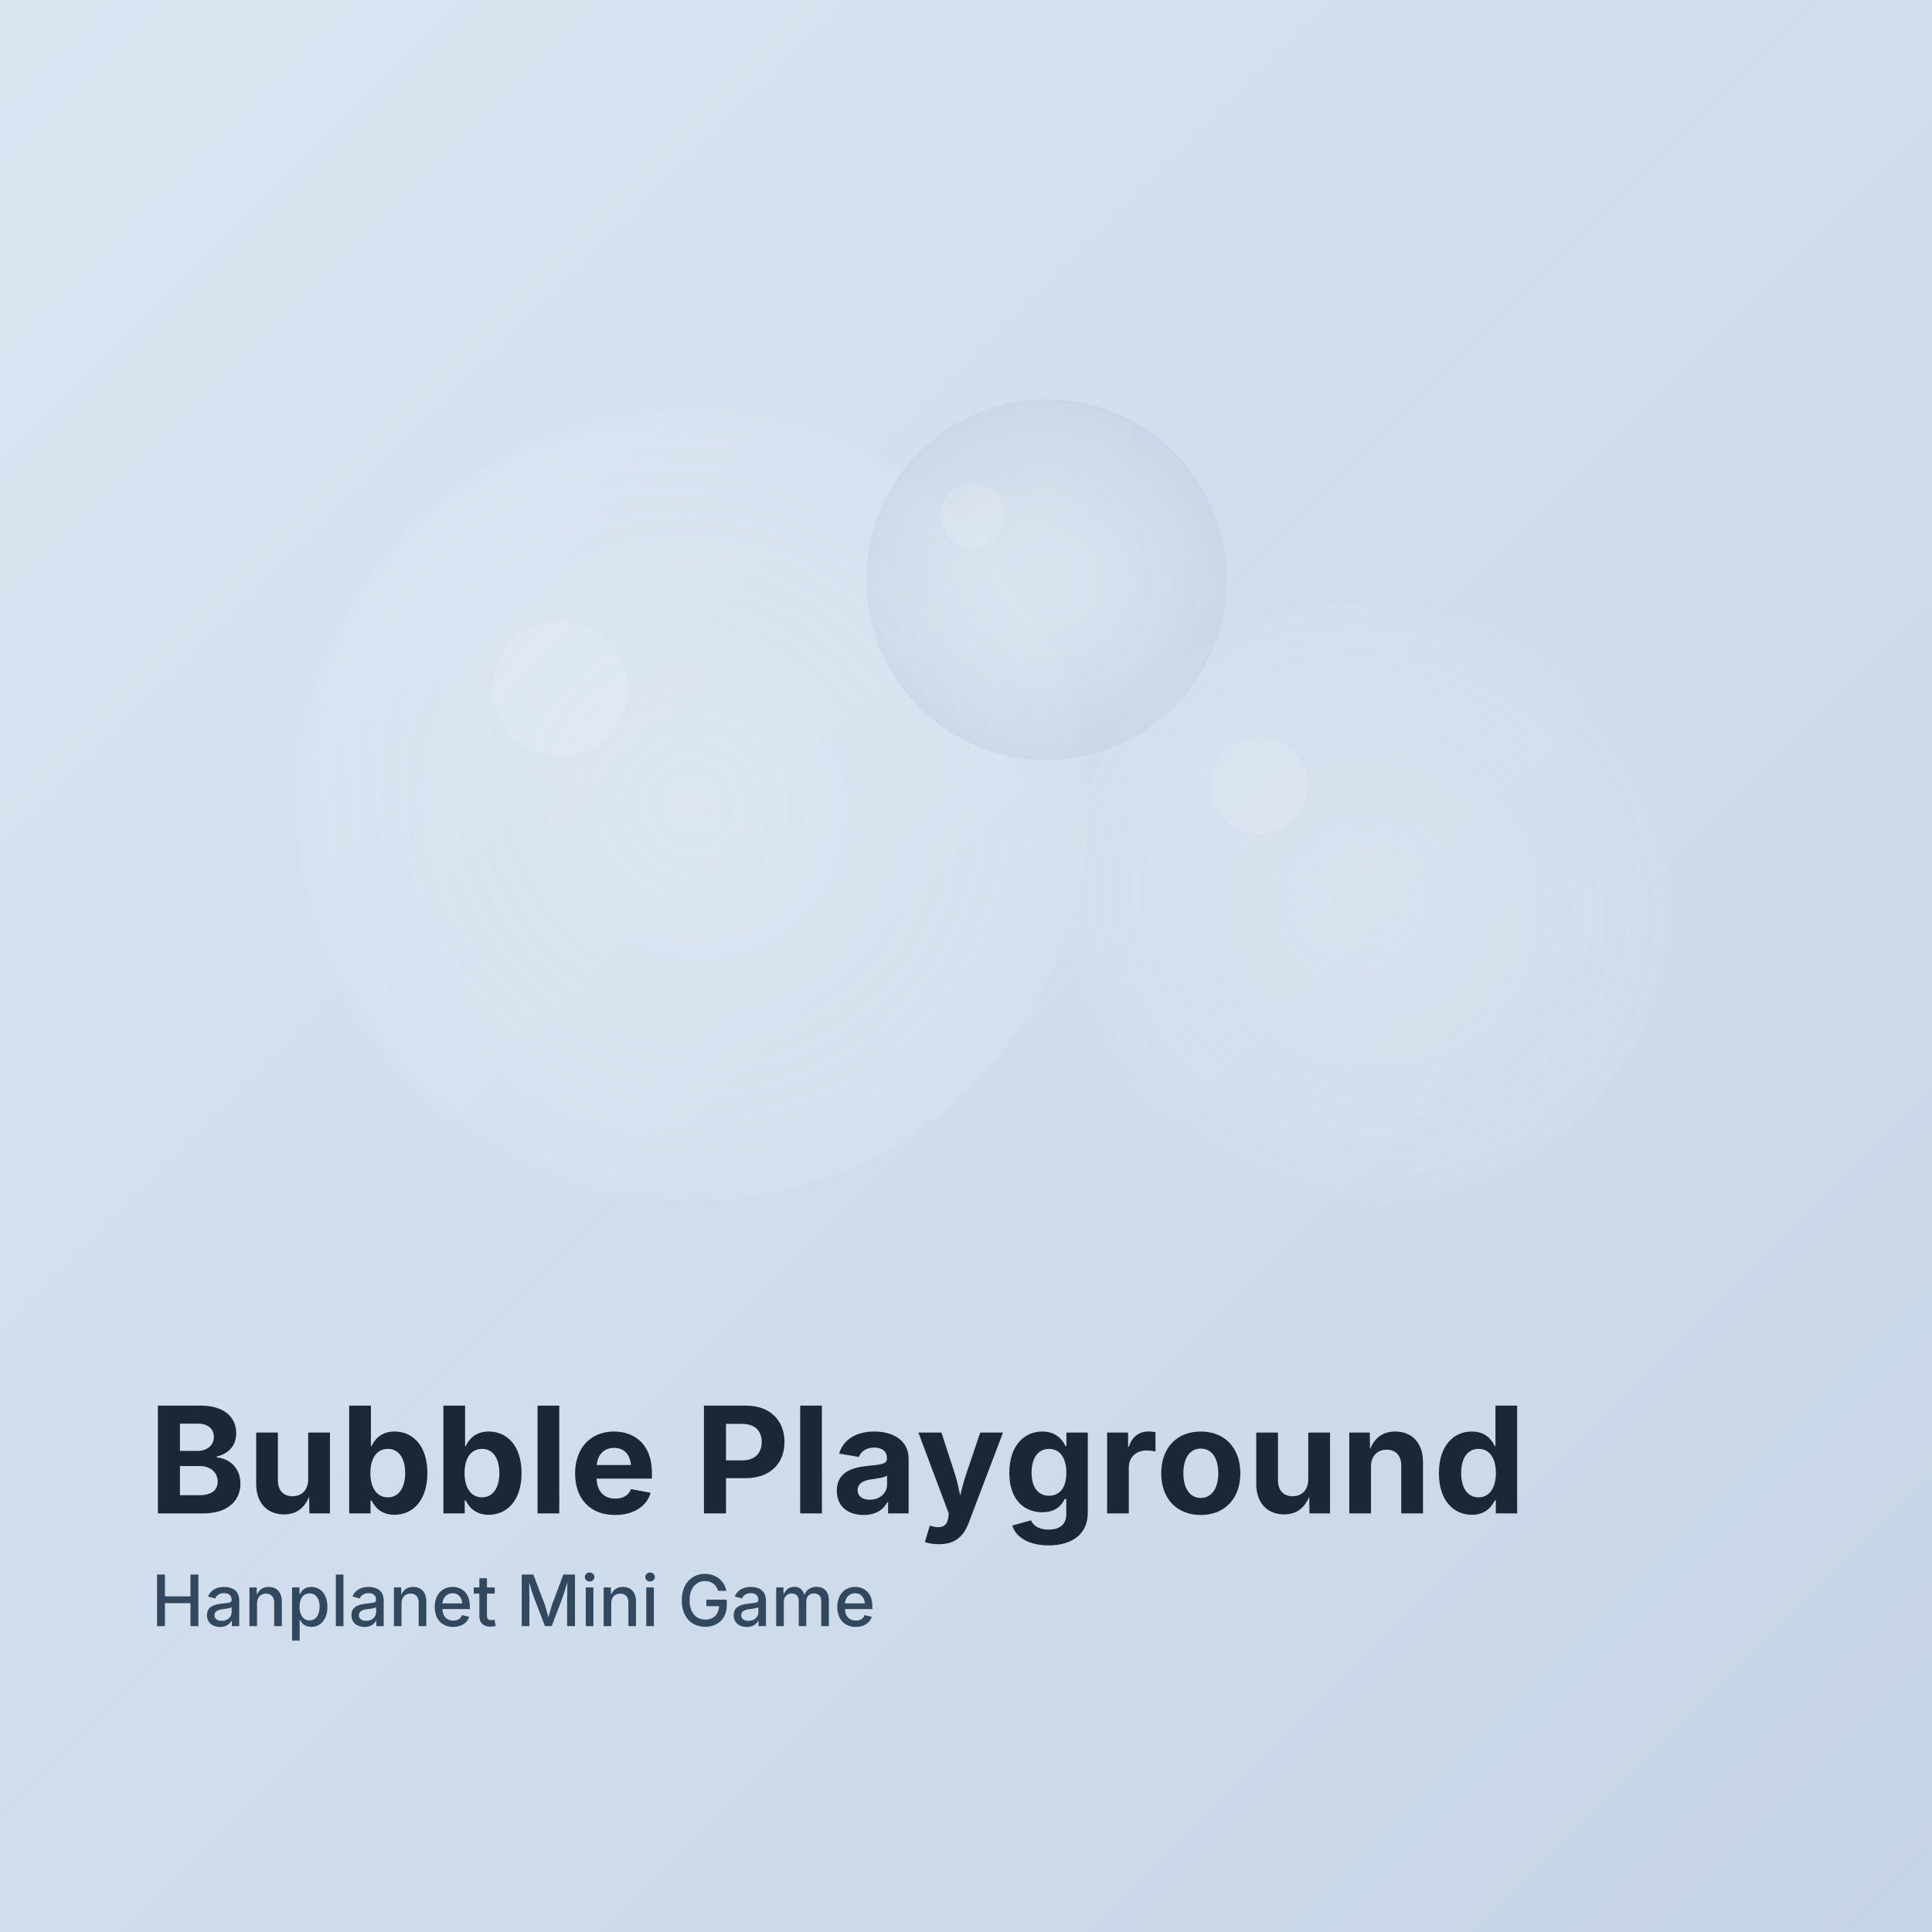
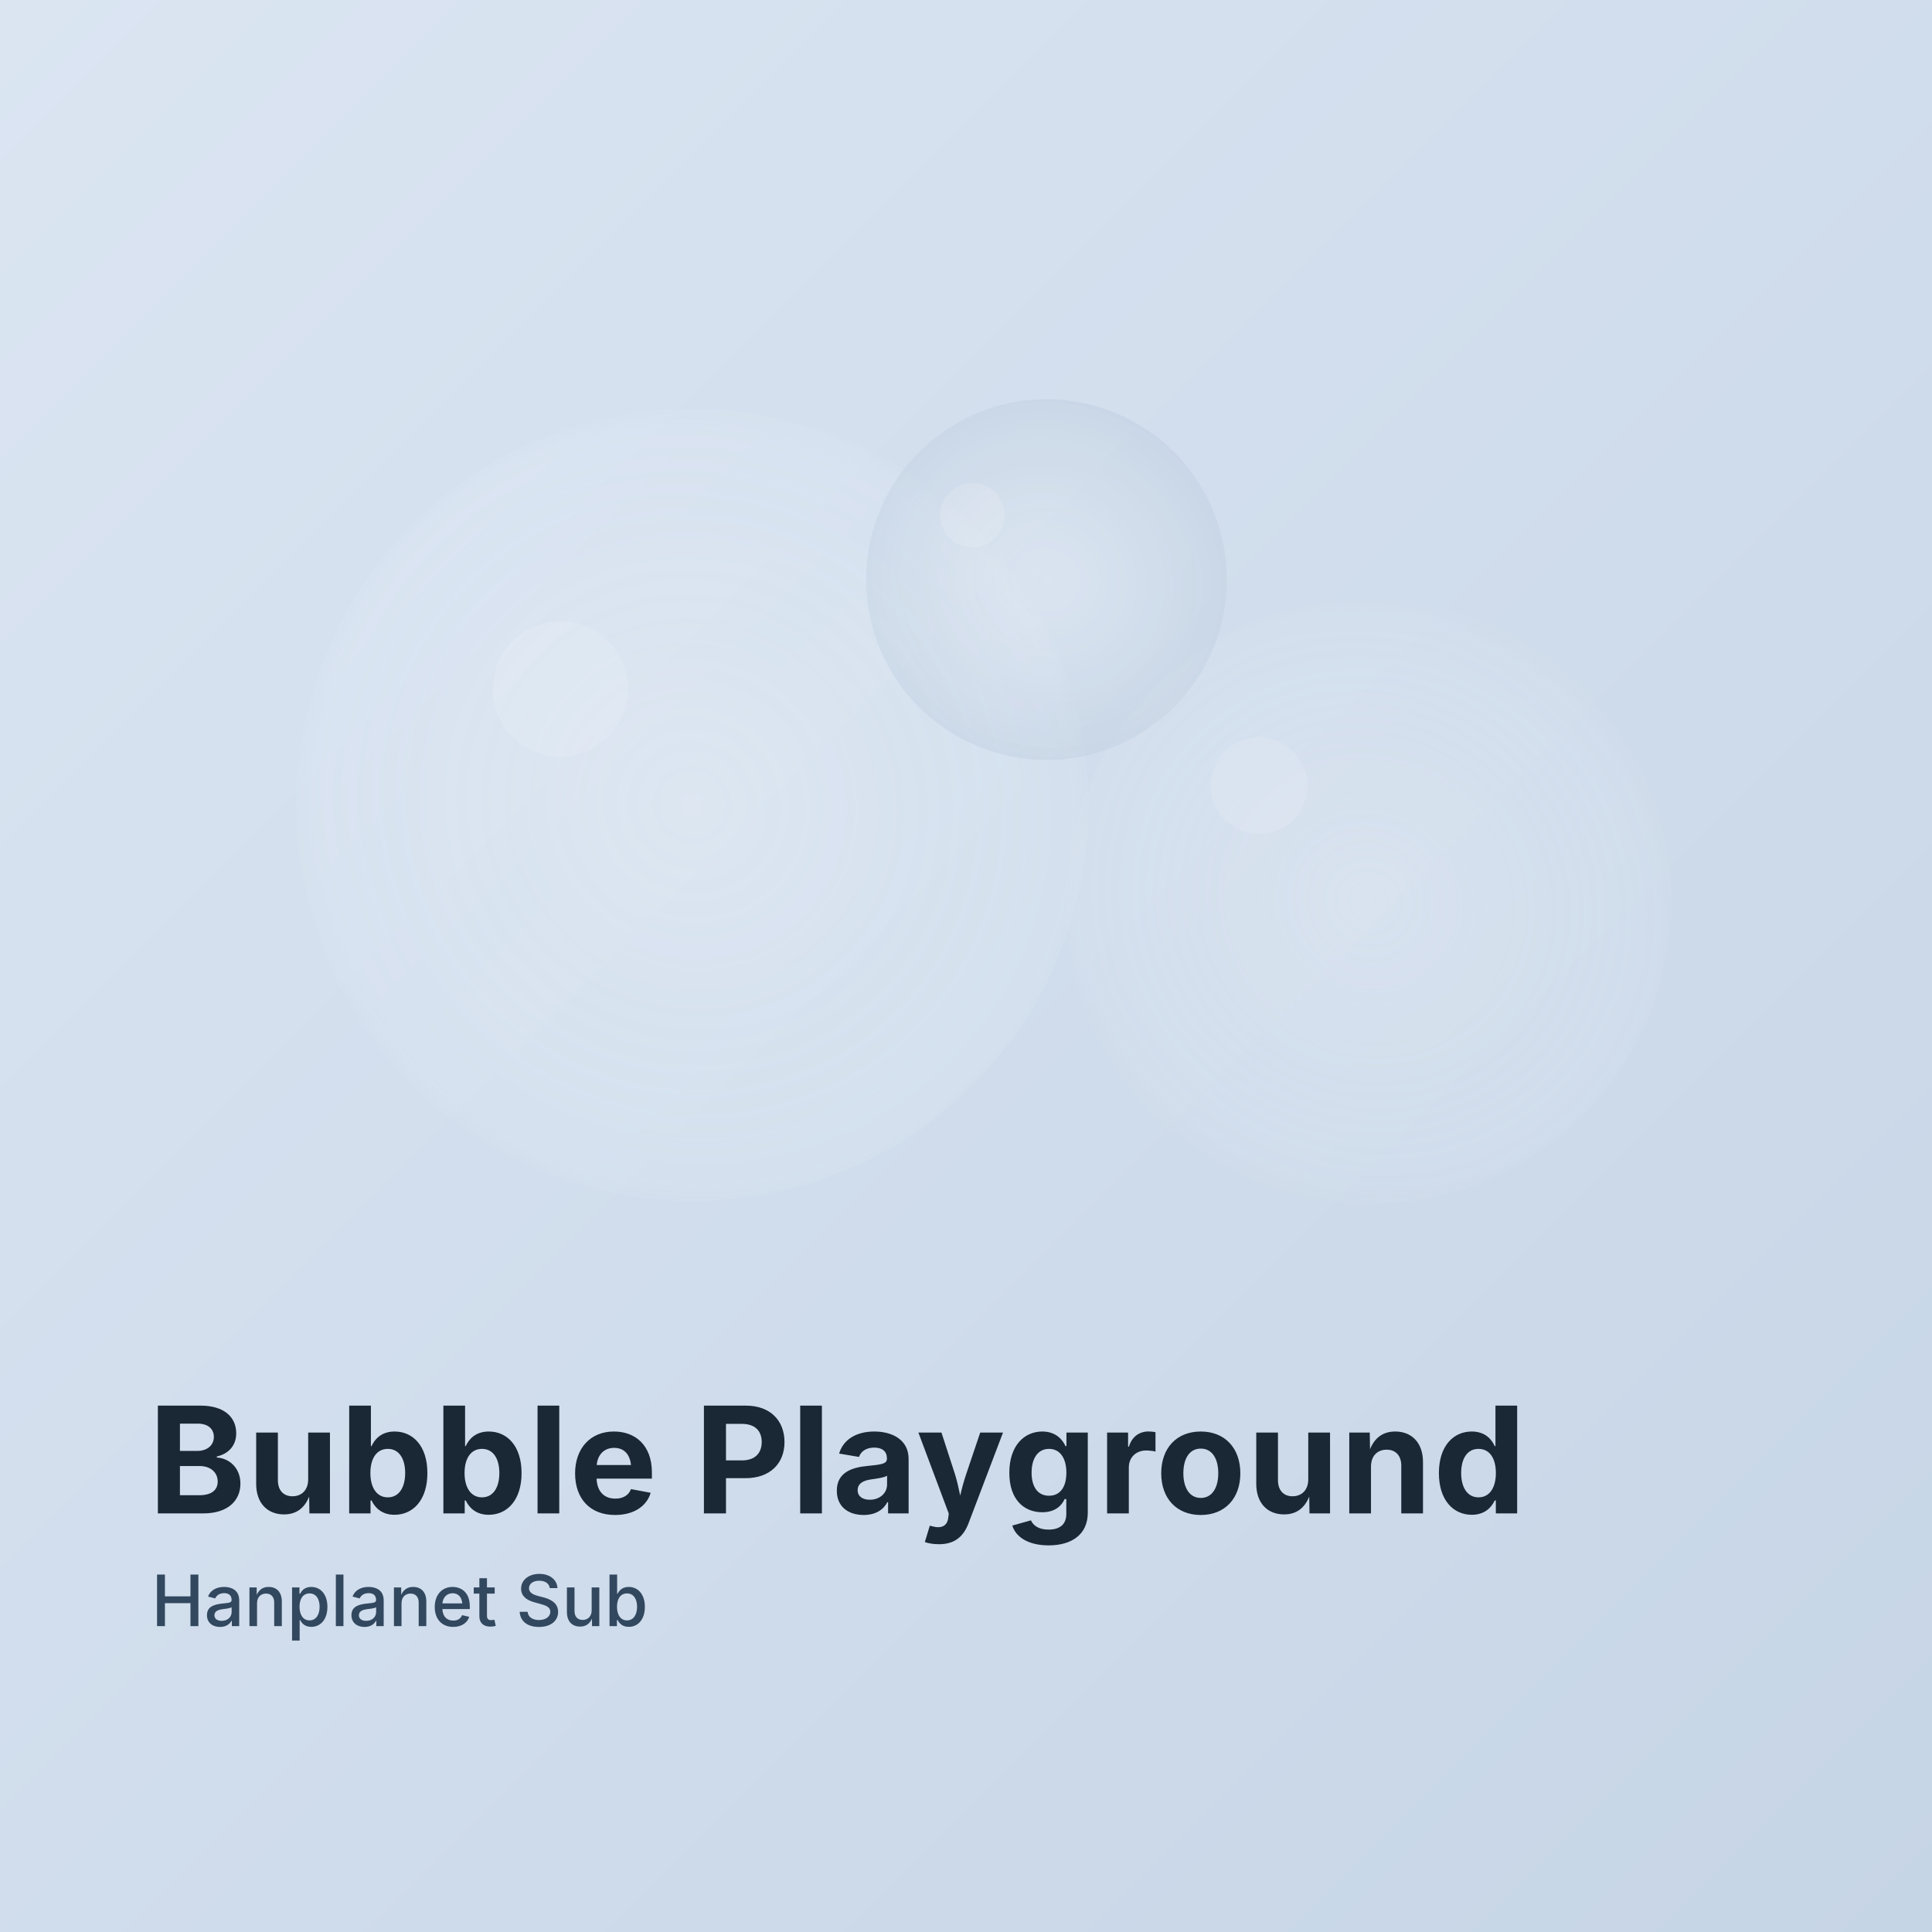
<svg xmlns="http://www.w3.org/2000/svg" width="1200" height="1200" viewBox="0 0 1200 1200" fill="none">
  <defs>
    <linearGradient id="bg" x1="0" y1="0" x2="1200" y2="1200" gradientUnits="userSpaceOnUse">
      <stop stop-color="#DBE5F2" />
      <stop offset="1" stop-color="#C6D5E6" />
    </linearGradient>
    <radialGradient id="bubbleA" cx="0" cy="0" r="1" gradientUnits="userSpaceOnUse" gradientTransform="translate(430 500) rotate(42) scale(330 320)">
      <stop stop-color="#FFFFFF" stop-opacity="0.22" />
      <stop offset="0.72" stop-color="#E9F2FB" stop-opacity="0.16" />
      <stop offset="1" stop-color="#90A6BF" stop-opacity="0.34" />
    </radialGradient>
    <radialGradient id="bubbleB" cx="0" cy="0" r="1" gradientUnits="userSpaceOnUse" gradientTransform="translate(850 560) rotate(36) scale(250 236)">
      <stop stop-color="#FFFFFF" stop-opacity="0.2" />
      <stop offset="0.72" stop-color="#EAF1F8" stop-opacity="0.12" />
      <stop offset="1" stop-color="#8EA4BE" stop-opacity="0.3" />
    </radialGradient>
    <radialGradient id="bubbleC" cx="0" cy="0" r="1" gradientUnits="userSpaceOnUse" gradientTransform="translate(650 360) rotate(25) scale(150 142)">
      <stop stop-color="#FFFFFF" stop-opacity="0.18" />
      <stop offset="1" stop-color="#98AEC8" stop-opacity="0.28" />
    </radialGradient>
  </defs>
  <rect width="1200" height="1200" fill="url(#bg)" />
  <circle cx="430" cy="500" r="246" fill="url(#bubbleA)" />
  <circle cx="850" cy="560" r="188" fill="url(#bubbleB)" />
  <circle cx="650" cy="360" r="112" fill="url(#bubbleC)" />
  <circle cx="348" cy="428" r="42" fill="#FFFFFF" fill-opacity="0.12" />
  <circle cx="782" cy="488" r="30" fill="#FFFFFF" fill-opacity="0.11" />
  <circle cx="604" cy="320" r="20" fill="#FFFFFF" fill-opacity="0.13" />
  <text x="92" y="940" fill="#1A2735" font-family="Inter, Noto Sans KR, Arial, sans-serif" font-size="92" font-weight="700" letter-spacing="0.5">
    Bubble Playground
  </text>
  <text x="94" y="1010" fill="#32485F" font-family="Inter, Noto Sans KR, Arial, sans-serif" font-size="44" font-weight="500">
-     Hanplanet Mini Game
+     Hanplanet Sub
  </text>
</svg>
